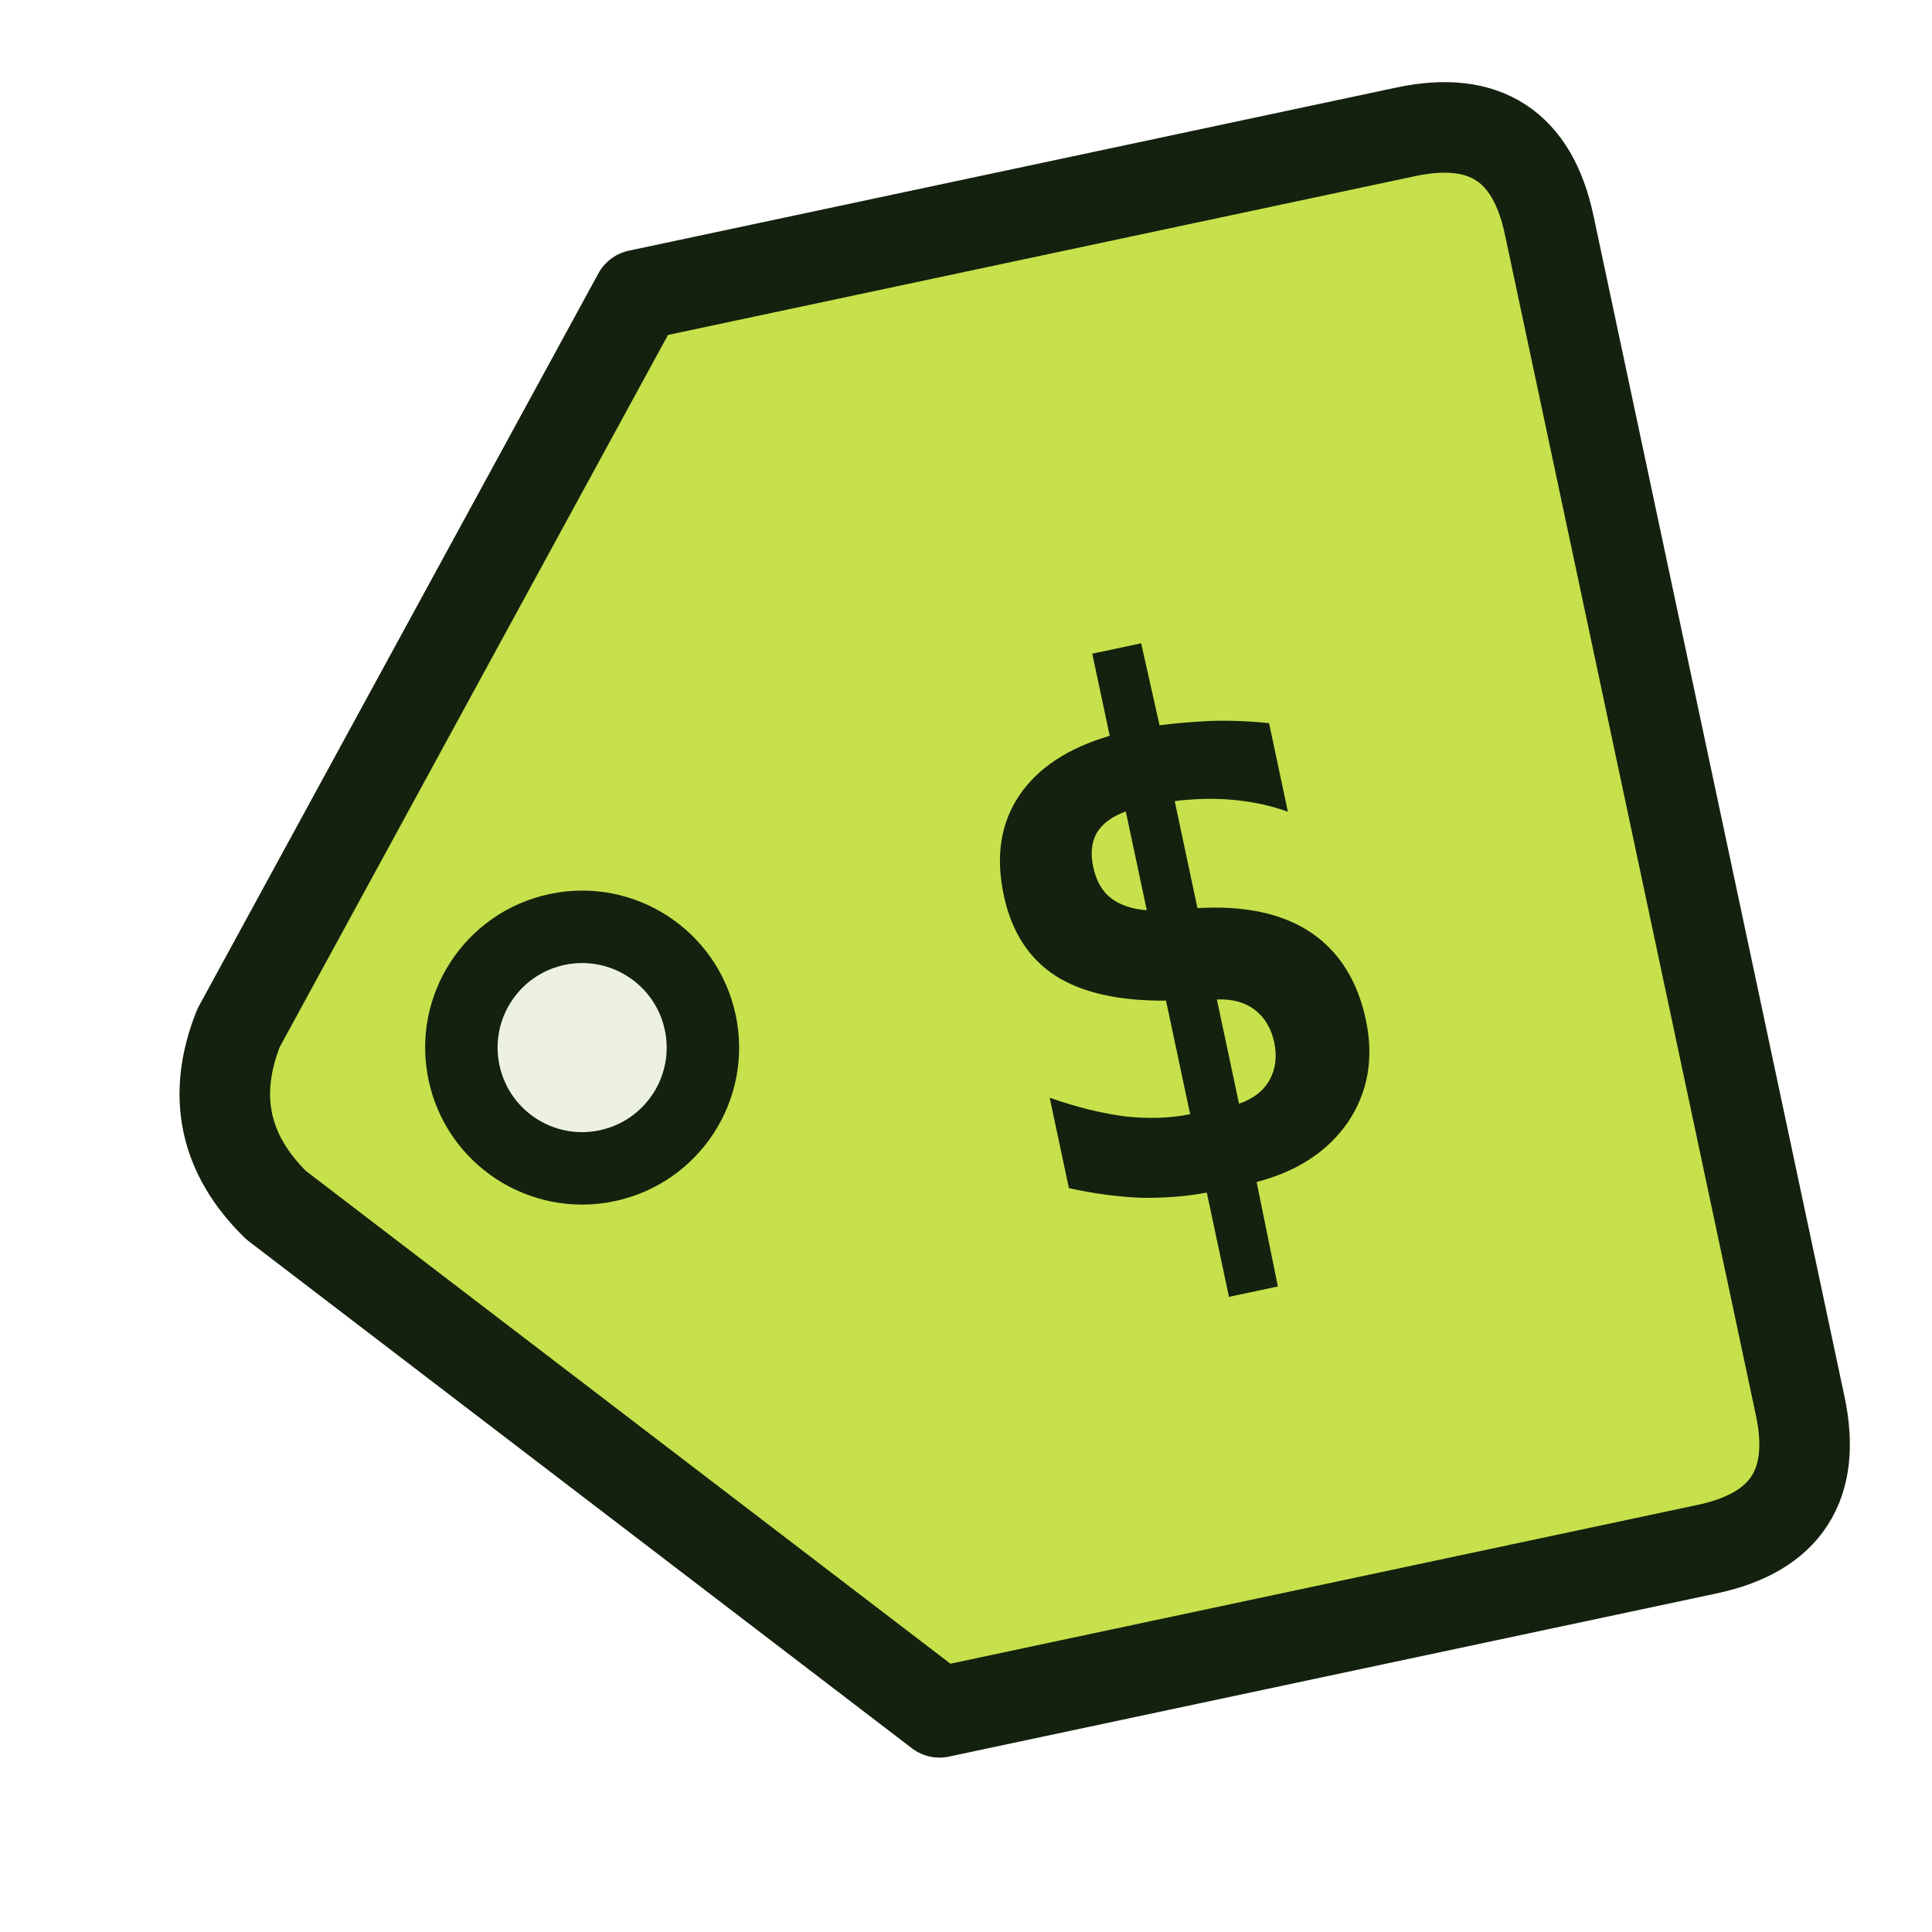
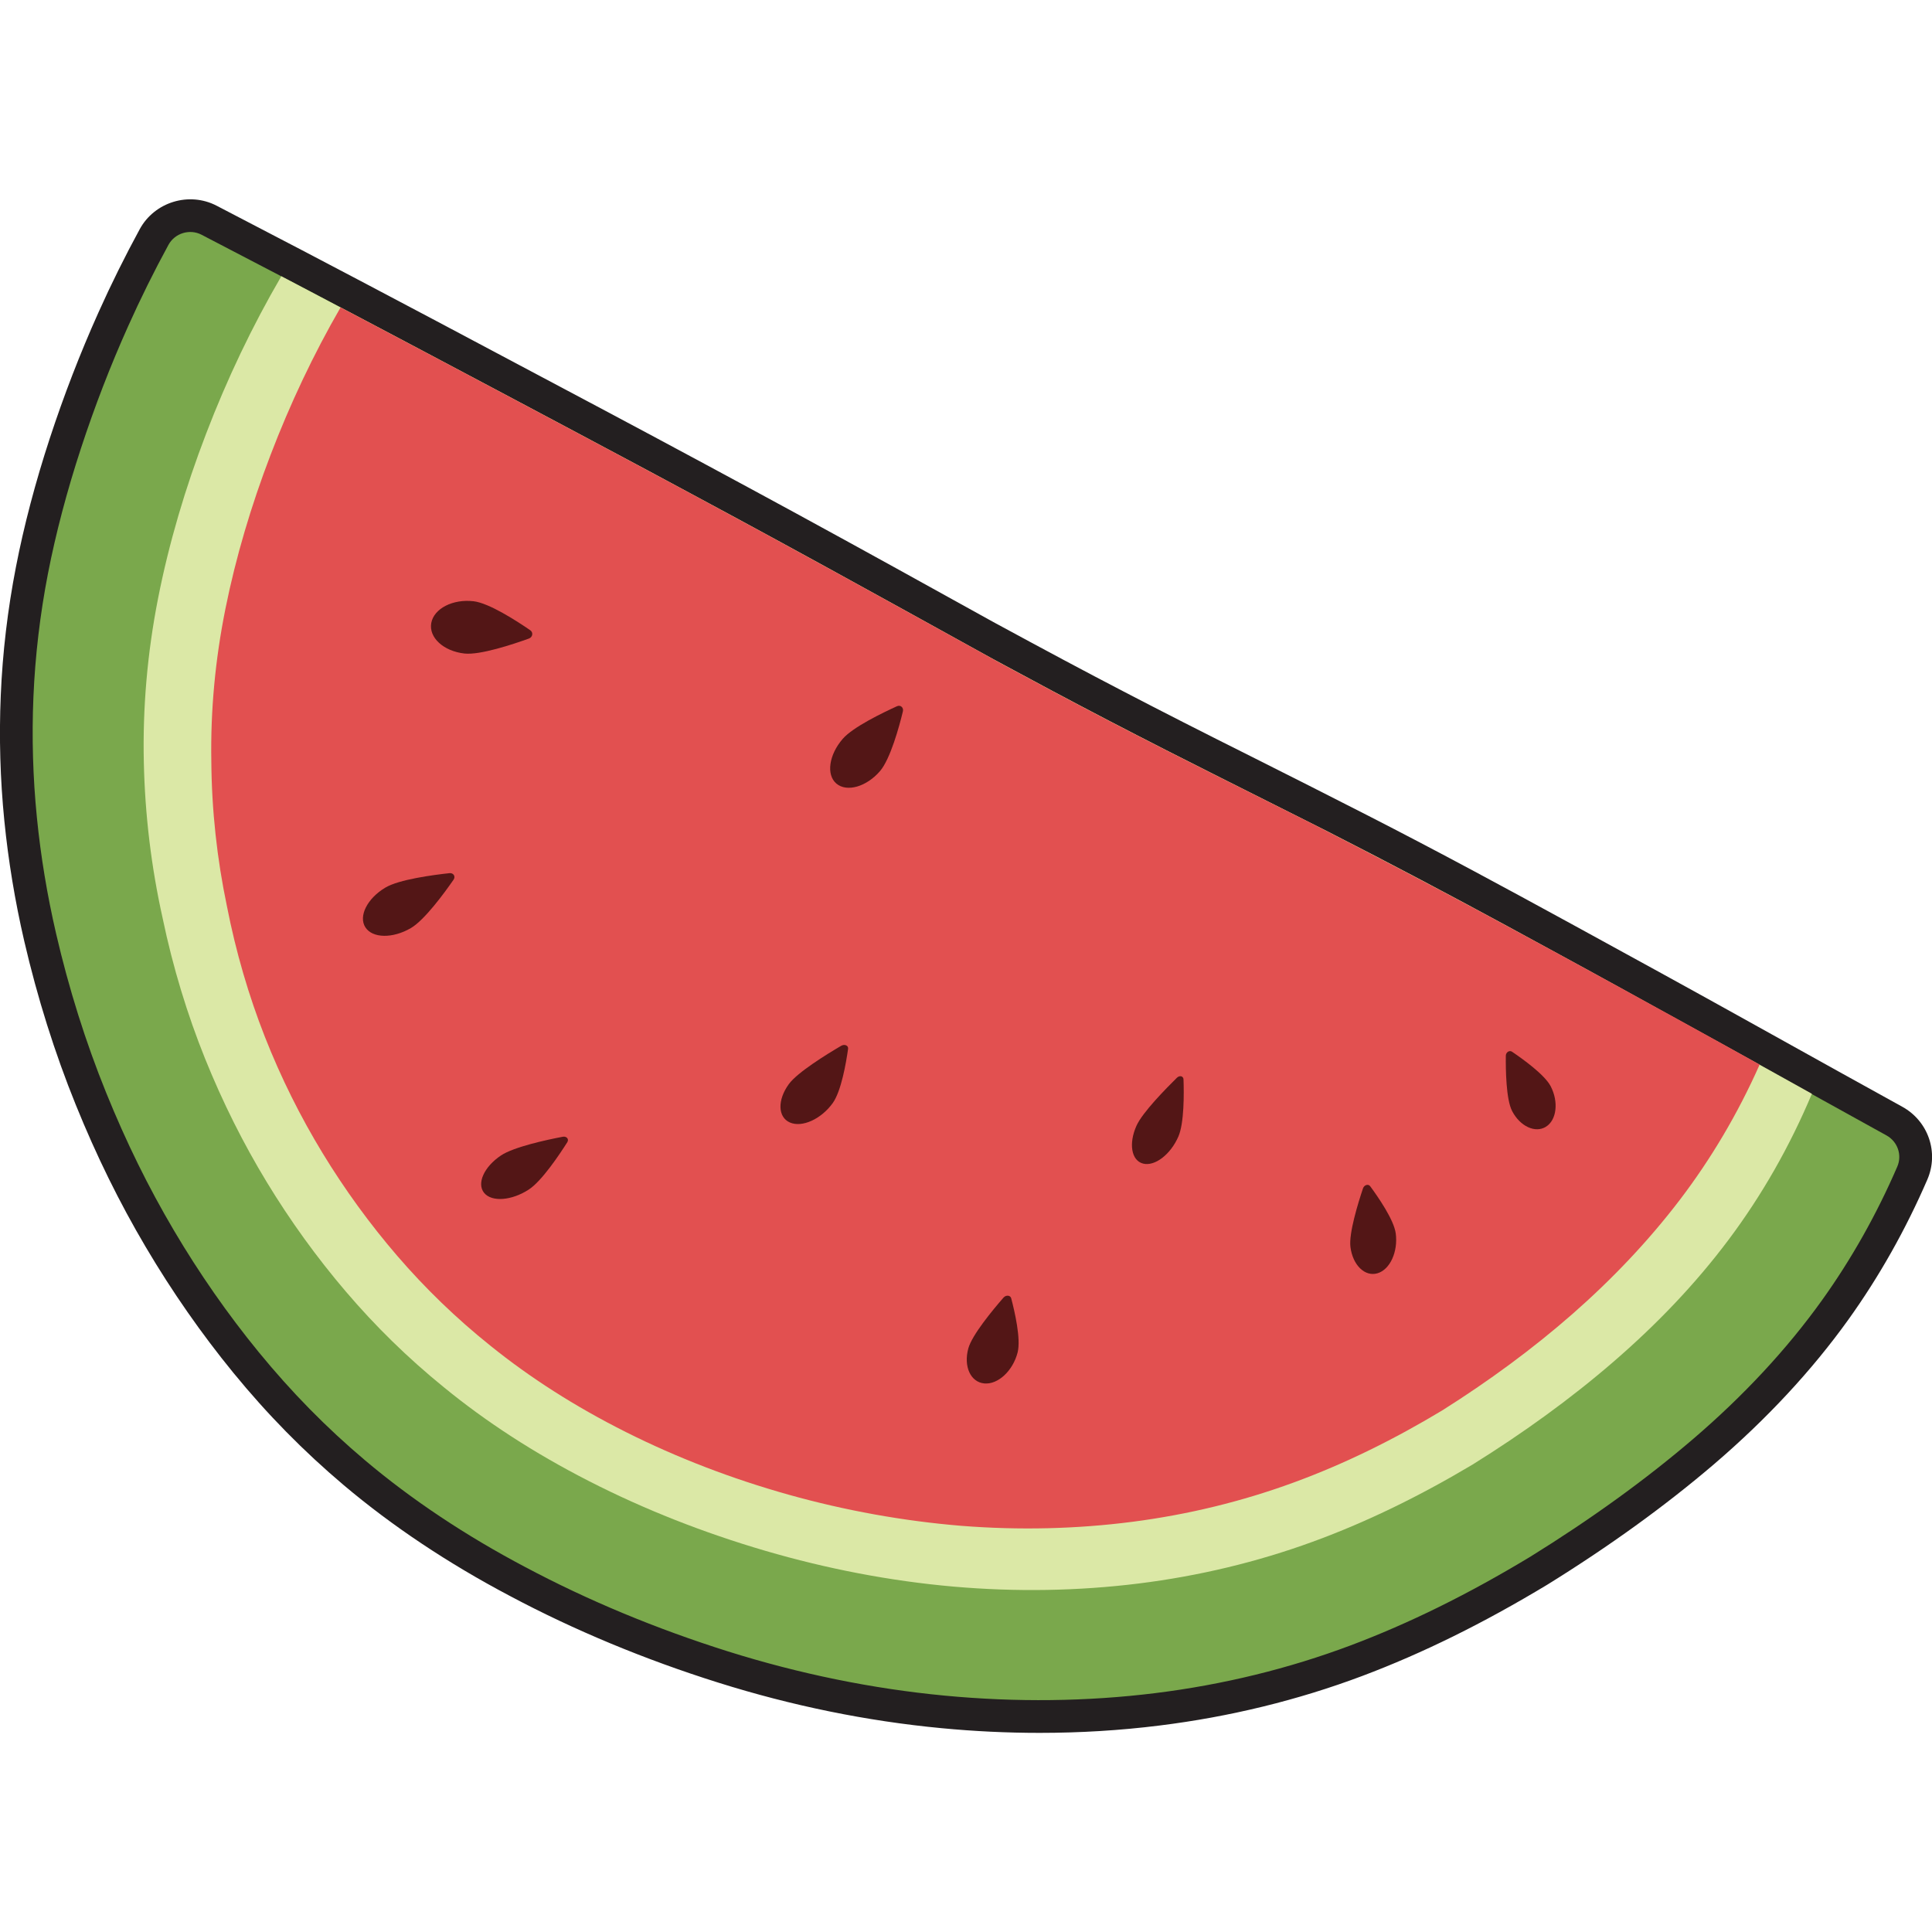
- <svg xmlns="http://www.w3.org/2000/svg" viewBox="0 0 32 32">
-   <g transform="rotate(-12 16 16)">
-     <path d="M13 4 L26 4 Q28 4 28 6 L28 26 Q28 28 26 28 L13 28 L4 17.5 Q3 16 4 14.5 Z" fill="#c6e14b" stroke="#14210f" stroke-width="1.5" stroke-linejoin="round" />
-     <circle cx="9.5" cy="16" r="2" fill="#edf2e0" stroke="#14210f" stroke-width="1.2" />
-     <text x="19.5" y="20.5" font-family="ui-monospace, Menlo, monospace" font-size="12" font-weight="bold" fill="#14210f" text-anchor="middle">$</text>
+ <svg xmlns="http://www.w3.org/2000/svg" viewBox="-0.00 -52.45 508.60 508.60">
+   <g transform="translate(508.60,0) scale(-1,1)">
+     <g id="svg_82">
+       <path d="m453.57,5.52c5.22,-2.71 11.64,-0.75 14.46,4.41c3.87,7.1 7.46,14.35 10.77,21.74c4.77,10.63 8.97,21.53 12.59,32.6c3.64,11.08 6.63,22.26 8.8,33.38c2.16,11.14 3.45,22.22 3.91,33.15c0.46,10.96 0.14,21.77 -0.92,32.37c-1.06,10.63 -2.81,21.03 -5.14,31.1c-3.5,15.11 -8.08,29.44 -13.41,42.59c-5.34,13.17 -11.35,25.35 -18.09,36.77c-6.76,11.44 -14.3,22.3 -22.69,32.56c-8.42,10.29 -17.84,20.01 -28.56,29.07c-12.26,10.35 -26.51,19.96 -42.96,28.63c-17.06,9.08 -35.1,16.52 -54.07,22.49c-18.93,5.96 -38.56,9.99 -57.9,11.83c-19.31,1.83 -38.21,1.58 -56.44,-0.68c-18.2,-2.26 -35.76,-6.55 -52.41,-12.81c-16.61,-6.25 -32.49,-14.32 -48,-23.67c-15.34,-9.51 -30.04,-19.96 -43.29,-31.29c-13.2,-11.29 -24.9,-23.65 -34.71,-37.34c-7.96,-11.09 -14.74,-23.11 -20.33,-36.04c-2.19,-5.09 -0.14,-11.02 4.71,-13.7c8.39,-4.63 22.55,-12.47 40.18,-22.3c14.46,-8.05 30.25,-16.71 46.88,-25.8c8.31,-4.55 16.85,-9.19 25.69,-13.92c8.84,-4.73 18.09,-9.6 27.82,-14.58c9.73,-4.99 20.05,-10.18 30.76,-15.57c10.91,-5.45 22.15,-11.15 33.58,-17.1c11.39,-5.92 22.9,-12.1 34.33,-18.31c17.37,-9.63 34.74,-19.24 51.9,-28.59c17.17,-9.34 34.07,-18.41 50.07,-26.94c16,-8.52 31,-16.47 44.51,-23.63c13.51,-7.16 25.49,-13.48 35.48,-18.7c9.47,-4.95 17.08,-8.92 22.48,-11.72z" fill="#7aa84c" />
+     </g>
+     <g id="svg_81">
+       <path d="m234.93,403.73c-10.67,0 -21.21,-0.64 -31.54,-1.93c-18.49,-2.29 -36.45,-6.68 -53.4,-13.05c-15.89,-5.98 -31.82,-13.84 -48.7,-24.02c-16.36,-10.13 -31.1,-20.79 -43.87,-31.7c-13.89,-11.89 -25.81,-24.71 -35.41,-38.1c-8.1,-11.3 -15.09,-23.7 -20.78,-36.85c-3.09,-7.14 -0.26,-15.39 6.58,-19.17c8.82,-4.87 22.95,-12.69 40.17,-22.29c14.93,-8.32 31.35,-17.31 46.9,-25.82c9.36,-5.12 17.77,-9.67 25.73,-13.94c9.56,-5.12 18.68,-9.9 27.88,-14.61c10.1,-5.17 20.75,-10.54 30.8,-15.59c12.68,-6.34 23.33,-11.76 33.52,-17.07c9.9,-5.14 20.78,-10.95 34.26,-18.27c16.56,-9.18 34.24,-18.97 51.9,-28.59c15.33,-8.34 31.71,-17.16 50.11,-26.96c16,-8.52 31,-16.48 44.51,-23.64c15.07,-7.98 26.35,-13.92 35.5,-18.71c9.48,-4.95 17.1,-8.92 22.49,-11.72l0,0c7.25,-3.76 16.32,-0.99 20.23,6.17c3.87,7.11 7.55,14.52 10.92,22.04c4.77,10.63 9.06,21.74 12.76,33.02c3.81,11.63 6.81,23.03 8.92,33.9c2.17,11.16 3.52,22.53 3.99,33.79c0.47,10.98 0.15,22.08 -0.94,32.98c-1.05,10.54 -2.81,21.18 -5.23,31.64c-3.47,14.96 -8.04,29.51 -13.61,43.23c-5.41,13.35 -11.42,25.57 -18.38,37.35c-6.9,11.69 -14.66,22.82 -23.05,33.09c-8.99,10.99 -18.51,20.68 -29.12,29.64c-12.76,10.77 -27.48,20.58 -43.73,29.15c-16.93,9.01 -35.37,16.68 -54.79,22.79c-19.38,6.1 -39.15,10.14 -58.78,12c-8.66,0.83 -17.29,1.24 -25.84,1.24zm218.64,-398.21l1.98,3.82c-5.39,2.8 -13,6.77 -22.47,11.71c-9.14,4.78 -20.41,10.72 -35.46,18.69c-13.51,7.16 -28.5,15.12 -44.49,23.63c-18.37,9.79 -34.74,18.59 -50.04,26.92c-17.63,9.61 -35.3,19.38 -51.88,28.58c-13.55,7.36 -24.48,13.19 -34.42,18.36c-10.24,5.33 -20.93,10.77 -33.64,17.13c-10.03,5.04 -20.67,10.39 -30.73,15.55c-9.16,4.69 -18.23,9.45 -27.75,14.55c-7.93,4.25 -16.32,8.79 -25.65,13.9c-15.54,8.49 -31.95,17.48 -46.85,25.79c-17.23,9.6 -31.37,17.43 -40.19,22.3c-2.94,1.63 -4.16,5.16 -2.84,8.22c5.44,12.58 12.12,24.44 19.87,35.24c9.2,12.83 20.64,25.14 34.01,36.57c12.43,10.63 26.82,21.03 42.76,30.9c16.38,9.89 31.85,17.52 47.24,23.31c16.31,6.13 33.61,10.36 51.43,12.57c17.98,2.23 36.65,2.45 55.5,0.66c19.03,-1.81 38.21,-5.73 57.02,-11.64c18.92,-5.96 36.86,-13.42 53.34,-22.19c15.72,-8.29 29.92,-17.75 42.2,-28.12c10.2,-8.61 19.36,-17.94 28.01,-28.51c8.12,-9.93 15.63,-20.7 22.31,-32.02c6.74,-11.41 12.56,-23.25 17.81,-36.2c5.4,-13.31 9.84,-27.42 13.2,-41.95c2.34,-10.09 4.04,-20.37 5.05,-30.55c1.05,-10.49 1.36,-21.18 0.91,-31.76c-0.46,-10.83 -1.75,-21.76 -3.84,-32.51c-2.05,-10.51 -4.96,-21.57 -8.66,-32.86c-3.6,-10.99 -7.78,-21.82 -12.43,-32.18c-3.28,-7.31 -6.85,-14.52 -10.62,-21.43c-1.68,-3.08 -5.59,-4.27 -8.7,-2.66l-1.98,-3.82z" fill="#231f20" />
+     </g>
+     <g id="svg_80">
+       <path d="m434.54,20.27c7.74,13.27 14.31,27.12 19.78,41.39c5.5,14.31 9.82,28.92 12.67,43.42c2.86,14.54 4.06,28.94 3.75,43.01c-0.3,14.1 -1.99,27.84 -4.95,41.15c-2.71,13 -6.52,25.43 -11.16,36.96c-4.66,11.55 -10.08,22.37 -16.25,32.53c-6.18,10.17 -13.12,19.79 -20.82,28.82c-7.69,9.02 -16.26,17.46 -25.86,25.24c-10.99,8.99 -23.62,17.24 -38.18,24.68c-14.61,7.47 -30.19,13.59 -46.39,18.33c-16.17,4.73 -32.88,7.96 -49.5,9.42c-16.57,1.45 -32.91,1.16 -48.77,-0.81c-15.84,-1.97 -31.19,-5.65 -45.82,-10.99c-14.6,-5.33 -28.54,-12.25 -42.04,-20.29c-13.21,-8.22 -25.81,-17.29 -37.17,-27.12c-11.34,-9.8 -21.53,-20.42 -30.28,-32.1c-8.73,-11.65 -16.05,-24.45 -21.93,-38.42c0,0 16.29,-9.12 40.4,-22.34c12.04,-6.7 25.42,-14.02 39.87,-21.85c7.22,-3.92 14.76,-7.96 22.64,-12.12c7.88,-4.17 16.2,-8.48 24.86,-12.9c8.82,-4.43 18.05,-9.07 27.67,-13.89c9.63,-4.83 19.59,-9.9 29.69,-15.15c10.09,-5.25 20.26,-10.69 30.35,-16.15c15.31,-8.46 30.57,-16.91 45.58,-25.13c15.01,-8.22 29.76,-16.19 43.78,-23.7c14.02,-7.49 27.18,-14.49 39.03,-20.78c11.84,-6.29 22.36,-11.86 31.13,-16.49c17.54,-9.28 27.92,-14.72 27.92,-14.72z" fill="#dbe8a6" />
+     </g>
+     <g id="svg_79">
+       <path d="m418.94,28.47c7.2,12.46 13.3,25.43 18.41,38.77c5.12,13.37 9.17,26.99 11.89,40.5c2.73,13.55 3.95,26.96 3.73,40.09c-0.09,13.09 -1.51,25.87 -4.1,38.24c-2.36,12.09 -5.77,23.66 -10,34.43c-4.27,10.85 -9.38,21.06 -15.21,30.64c-5.84,9.59 -12.43,18.65 -19.7,27.09c-7.3,8.46 -15.41,16.34 -24.47,23.59c-10.34,8.34 -22.17,15.95 -35.68,22.73c-13.55,6.8 -27.92,12.3 -42.82,16.48c-14.88,4.17 -30.22,6.94 -45.54,8.2c-15.22,1.19 -30.3,0.83 -44.99,-1.07c-14.66,-1.9 -28.89,-5.37 -42.48,-10.36c-13.57,-4.97 -26.53,-11.42 -39.02,-18.94c-12.19,-7.68 -23.8,-16.19 -34.32,-25.41c-10.48,-9.2 -19.96,-19.17 -28.24,-30.02c-8.25,-10.83 -15.29,-22.71 -21.03,-35.63c0,0 14.67,-8.19 36.47,-20.13c10.89,-5.97 23.18,-12.67 36.62,-19.89c13.43,-7.22 28.39,-15.06 44.54,-23.31c8.29,-4.15 16.96,-8.49 25.97,-13.02c9,-4.52 18.3,-9.25 27.72,-14.15c9.41,-4.9 18.89,-9.96 28.3,-15.04c14.25,-7.87 28.43,-15.72 42.36,-23.37c13.92,-7.65 27.57,-15.06 40.57,-22.04c12.98,-6.97 25.2,-13.48 36.21,-19.33c11,-5.84 20.75,-11.02 28.89,-15.34c16.28,-8.62 25.92,-13.71 25.92,-13.71z" fill="#e25050" />
+     </g>
+     <g id="svg_78">
+       <path d="m110.56,239.98c-2.09,4.08 -6.12,5.95 -8.94,4.18c-2.83,-1.78 -3.36,-6.54 -1.25,-10.63c1.57,-3.05 7.39,-7.22 10.2,-9.12c0.68,-0.45 1.6,0.14 1.62,1.04c0.05,3.71 -0.07,11.48 -1.63,14.53z" fill="#531616" />
+     </g>
+     <g id="svg_77">
+       <path d="m153.1,275.8c-0.61,4.81 -3.81,7.92 -7.13,6.94c-3.31,-0.98 -5.44,-5.69 -4.8,-10.5c0.48,-3.59 4.67,-9.62 6.73,-12.42c0.5,-0.67 1.58,-0.35 1.89,0.57c1.28,3.81 3.76,11.82 3.31,15.41z" fill="#531616" />
+     </g>
+     <g id="svg_76">
+       <path d="m209.42,243.9c2.11,4.7 1.35,9.16 -1.72,9.96c-3.08,0.81 -7.25,-2.37 -9.31,-7.12c-1.54,-3.54 -1.48,-11.32 -1.35,-15.03c0.03,-0.9 1.02,-1.15 1.74,-0.44c2.96,2.93 9.06,9.11 10.64,12.63z" fill="#531616" />
+     </g>
+     <g id="svg_75">
+       <path d="m253.69,302.52c1.3,4.75 -0.6,8.9 -4.22,9.22c-3.61,0.33 -7.51,-3.33 -8.75,-8.12c-0.93,-3.59 0.78,-10.86 1.68,-14.3c0.22,-0.83 1.38,-0.92 2.04,-0.16c2.73,3.14 8.28,9.8 9.25,13.36z" fill="#531616" />
+     </g>
+     <g id="svg_74">
+       <path d="m300.93,232.93c3.05,4.18 2.93,8.71 -0.26,10.11c-3.2,1.41 -8.23,-0.87 -11.27,-5.08c-2.27,-3.14 -3.55,-10.7 -4.06,-14.31c-0.12,-0.87 0.93,-1.32 1.84,-0.78c3.75,2.2 11.47,6.95 13.75,10.06z" fill="#531616" />
+     </g>
+     <g id="svg_73">
+       <path d="m407.15,181.21c4.79,2.85 7.13,7.54 5.27,10.45c-1.87,2.92 -7.22,3 -12.01,0.19c-3.57,-2.1 -8.79,-9.22 -11.21,-12.72c-0.59,-0.85 0.02,-1.83 1.07,-1.72c4.32,0.47 13.3,1.66 16.88,3.8z" fill="#531616" />
+     </g>
+     <g id="svg_72">
+       <path d="m383.91,105.83c5.47,-0.65 10.47,1.92 11.16,5.73c0.69,3.82 -3.22,7.41 -8.73,8.03c-4.12,0.46 -12.85,-2.45 -16.97,-3.94c-1,-0.36 -1.21,-1.6 -0.37,-2.18c3.46,-2.38 10.82,-7.16 14.91,-7.64z" fill="#531616" />
+     </g>
+     <g id="svg_71">
+       <path d="m376.71,251.72c4.48,2.99 6.45,7.4 4.44,9.86c-2.01,2.46 -7.27,2.05 -11.79,-0.91c-3.37,-2.21 -7.98,-9.08 -10.1,-12.43c-0.51,-0.81 0.17,-1.63 1.19,-1.44c4.21,0.8 12.91,2.68 16.26,4.92z" fill="#531616" />
+     </g>
+     <g id="svg_70">
+       <path d="m286.76,142.06c3.61,4.17 4.4,9.44 1.66,11.77c-2.74,2.33 -7.94,0.85 -11.5,-3.31c-2.67,-3.11 -5.03,-11.6 -6.01,-15.71c-0.24,-0.99 0.64,-1.77 1.55,-1.35c3.74,1.71 11.6,5.48 14.3,8.6z" fill="#531616" />
+     </g>
  </g>
</svg>
